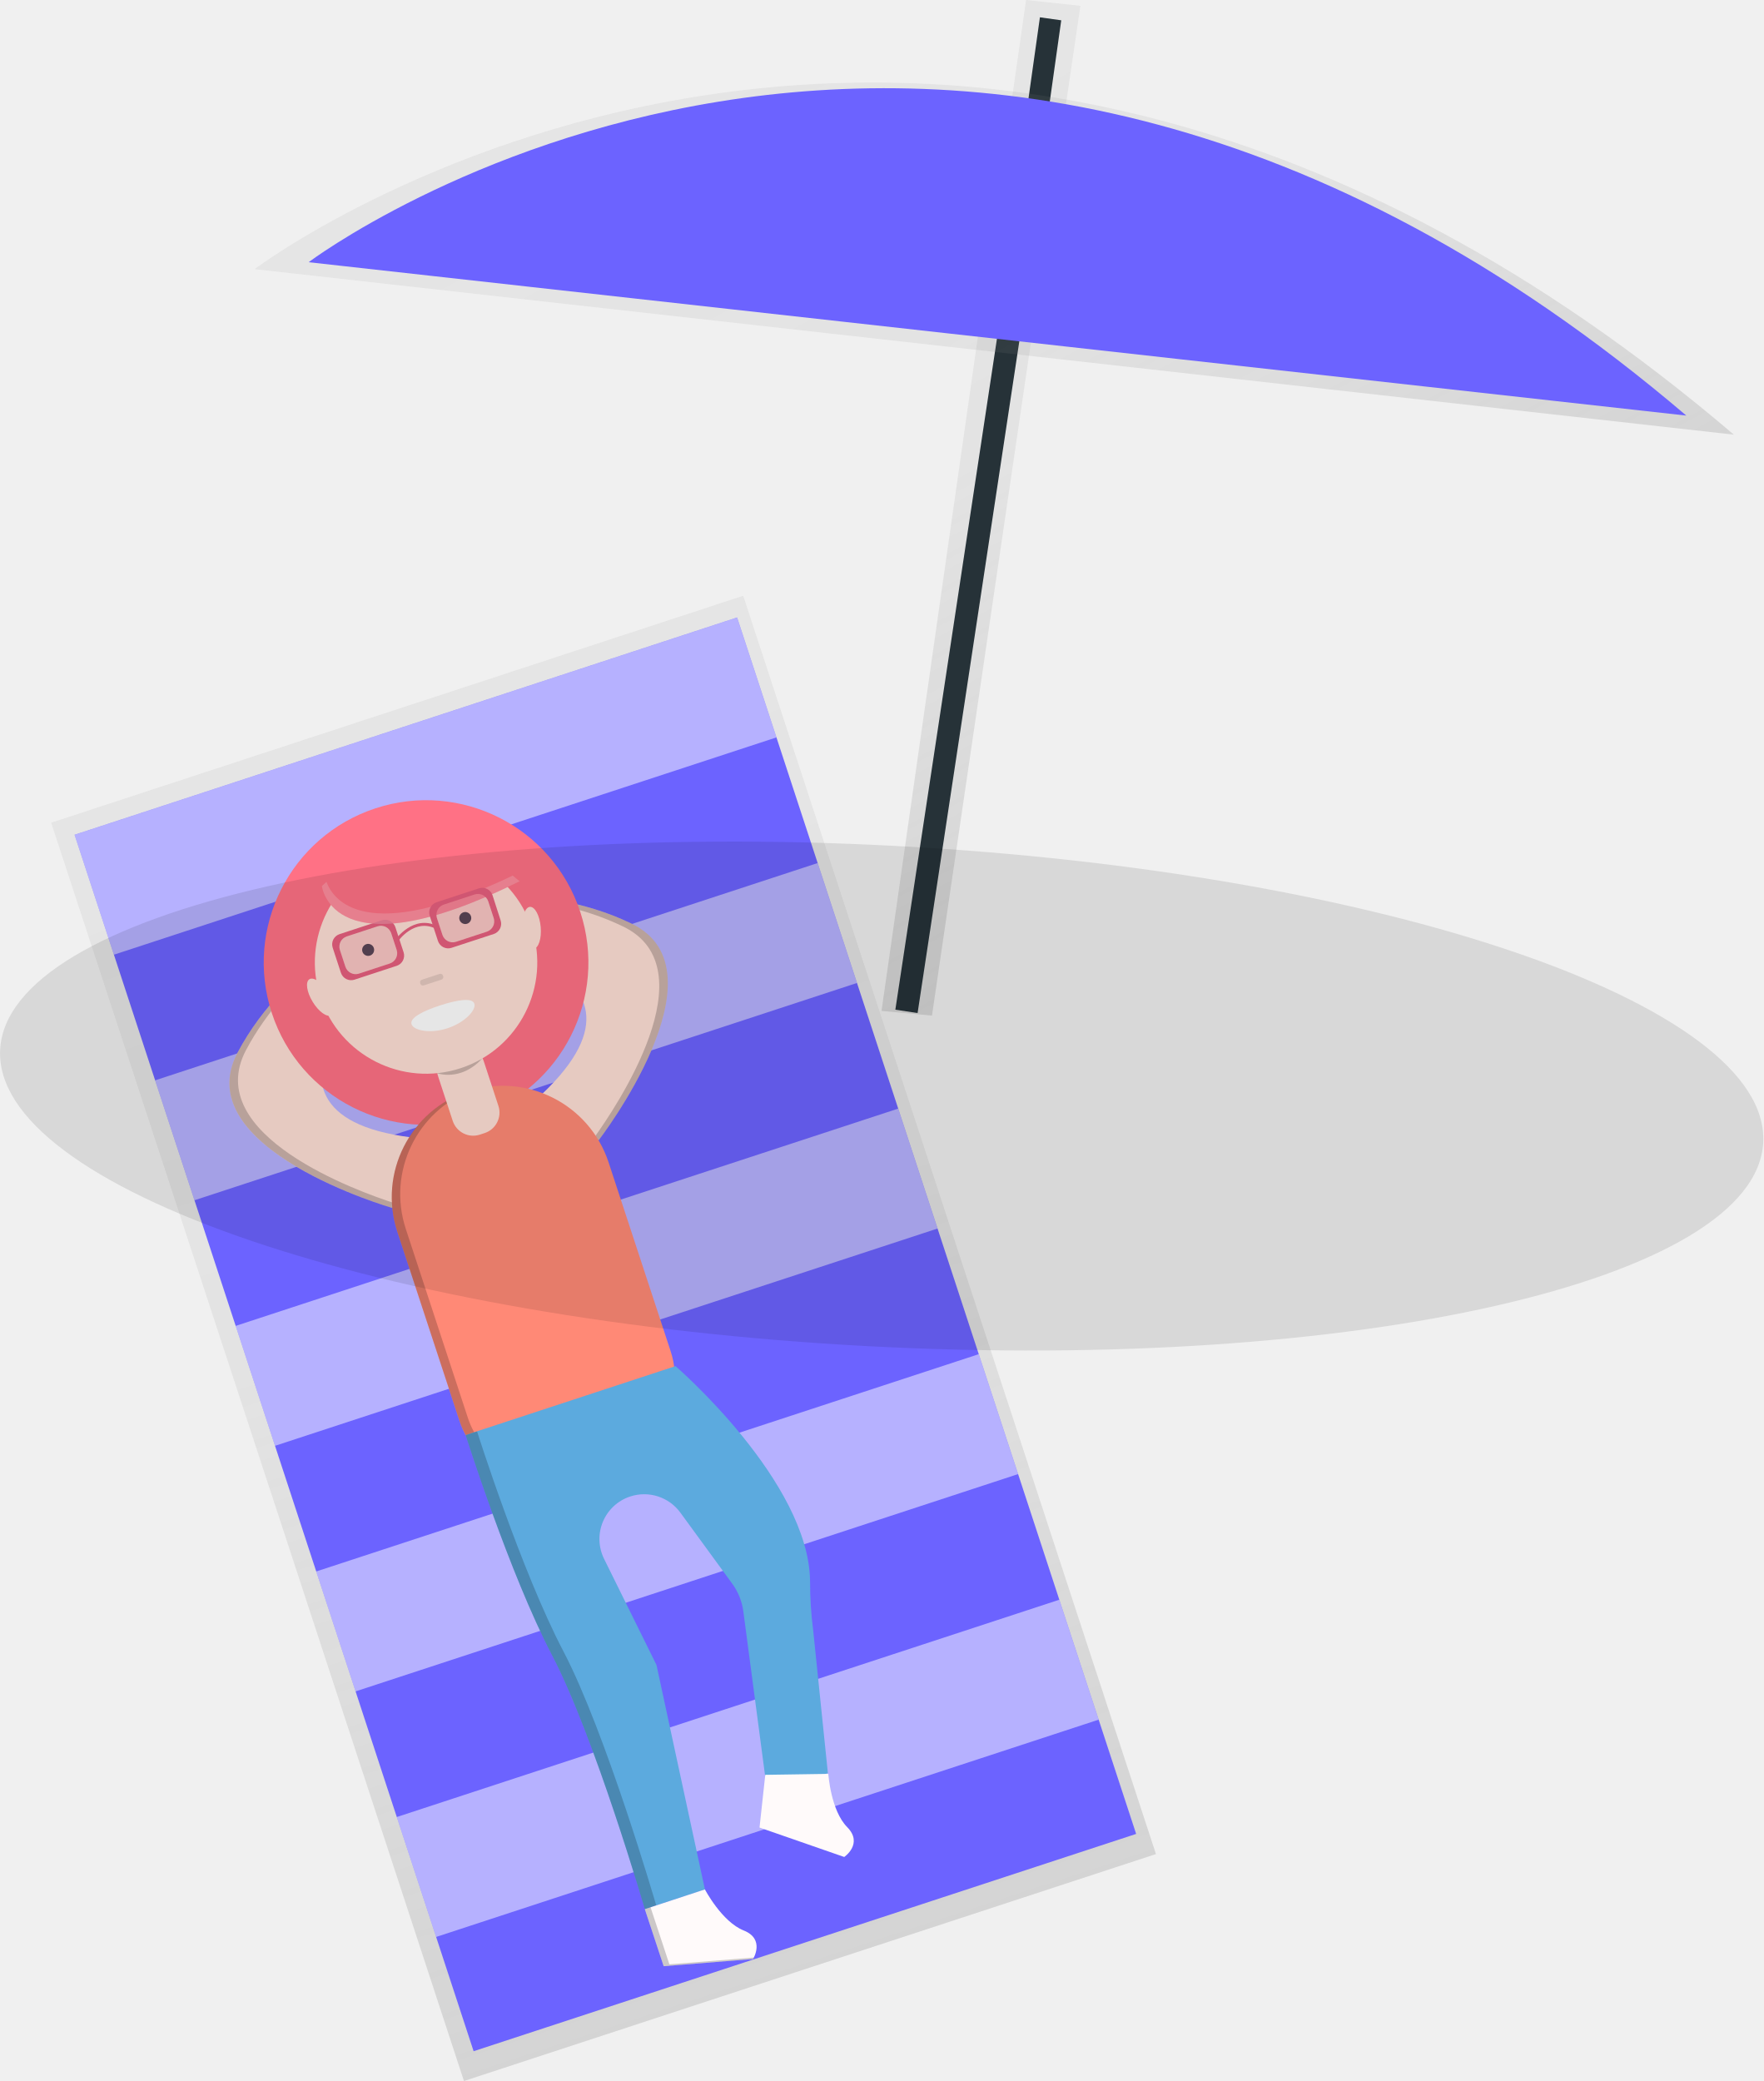
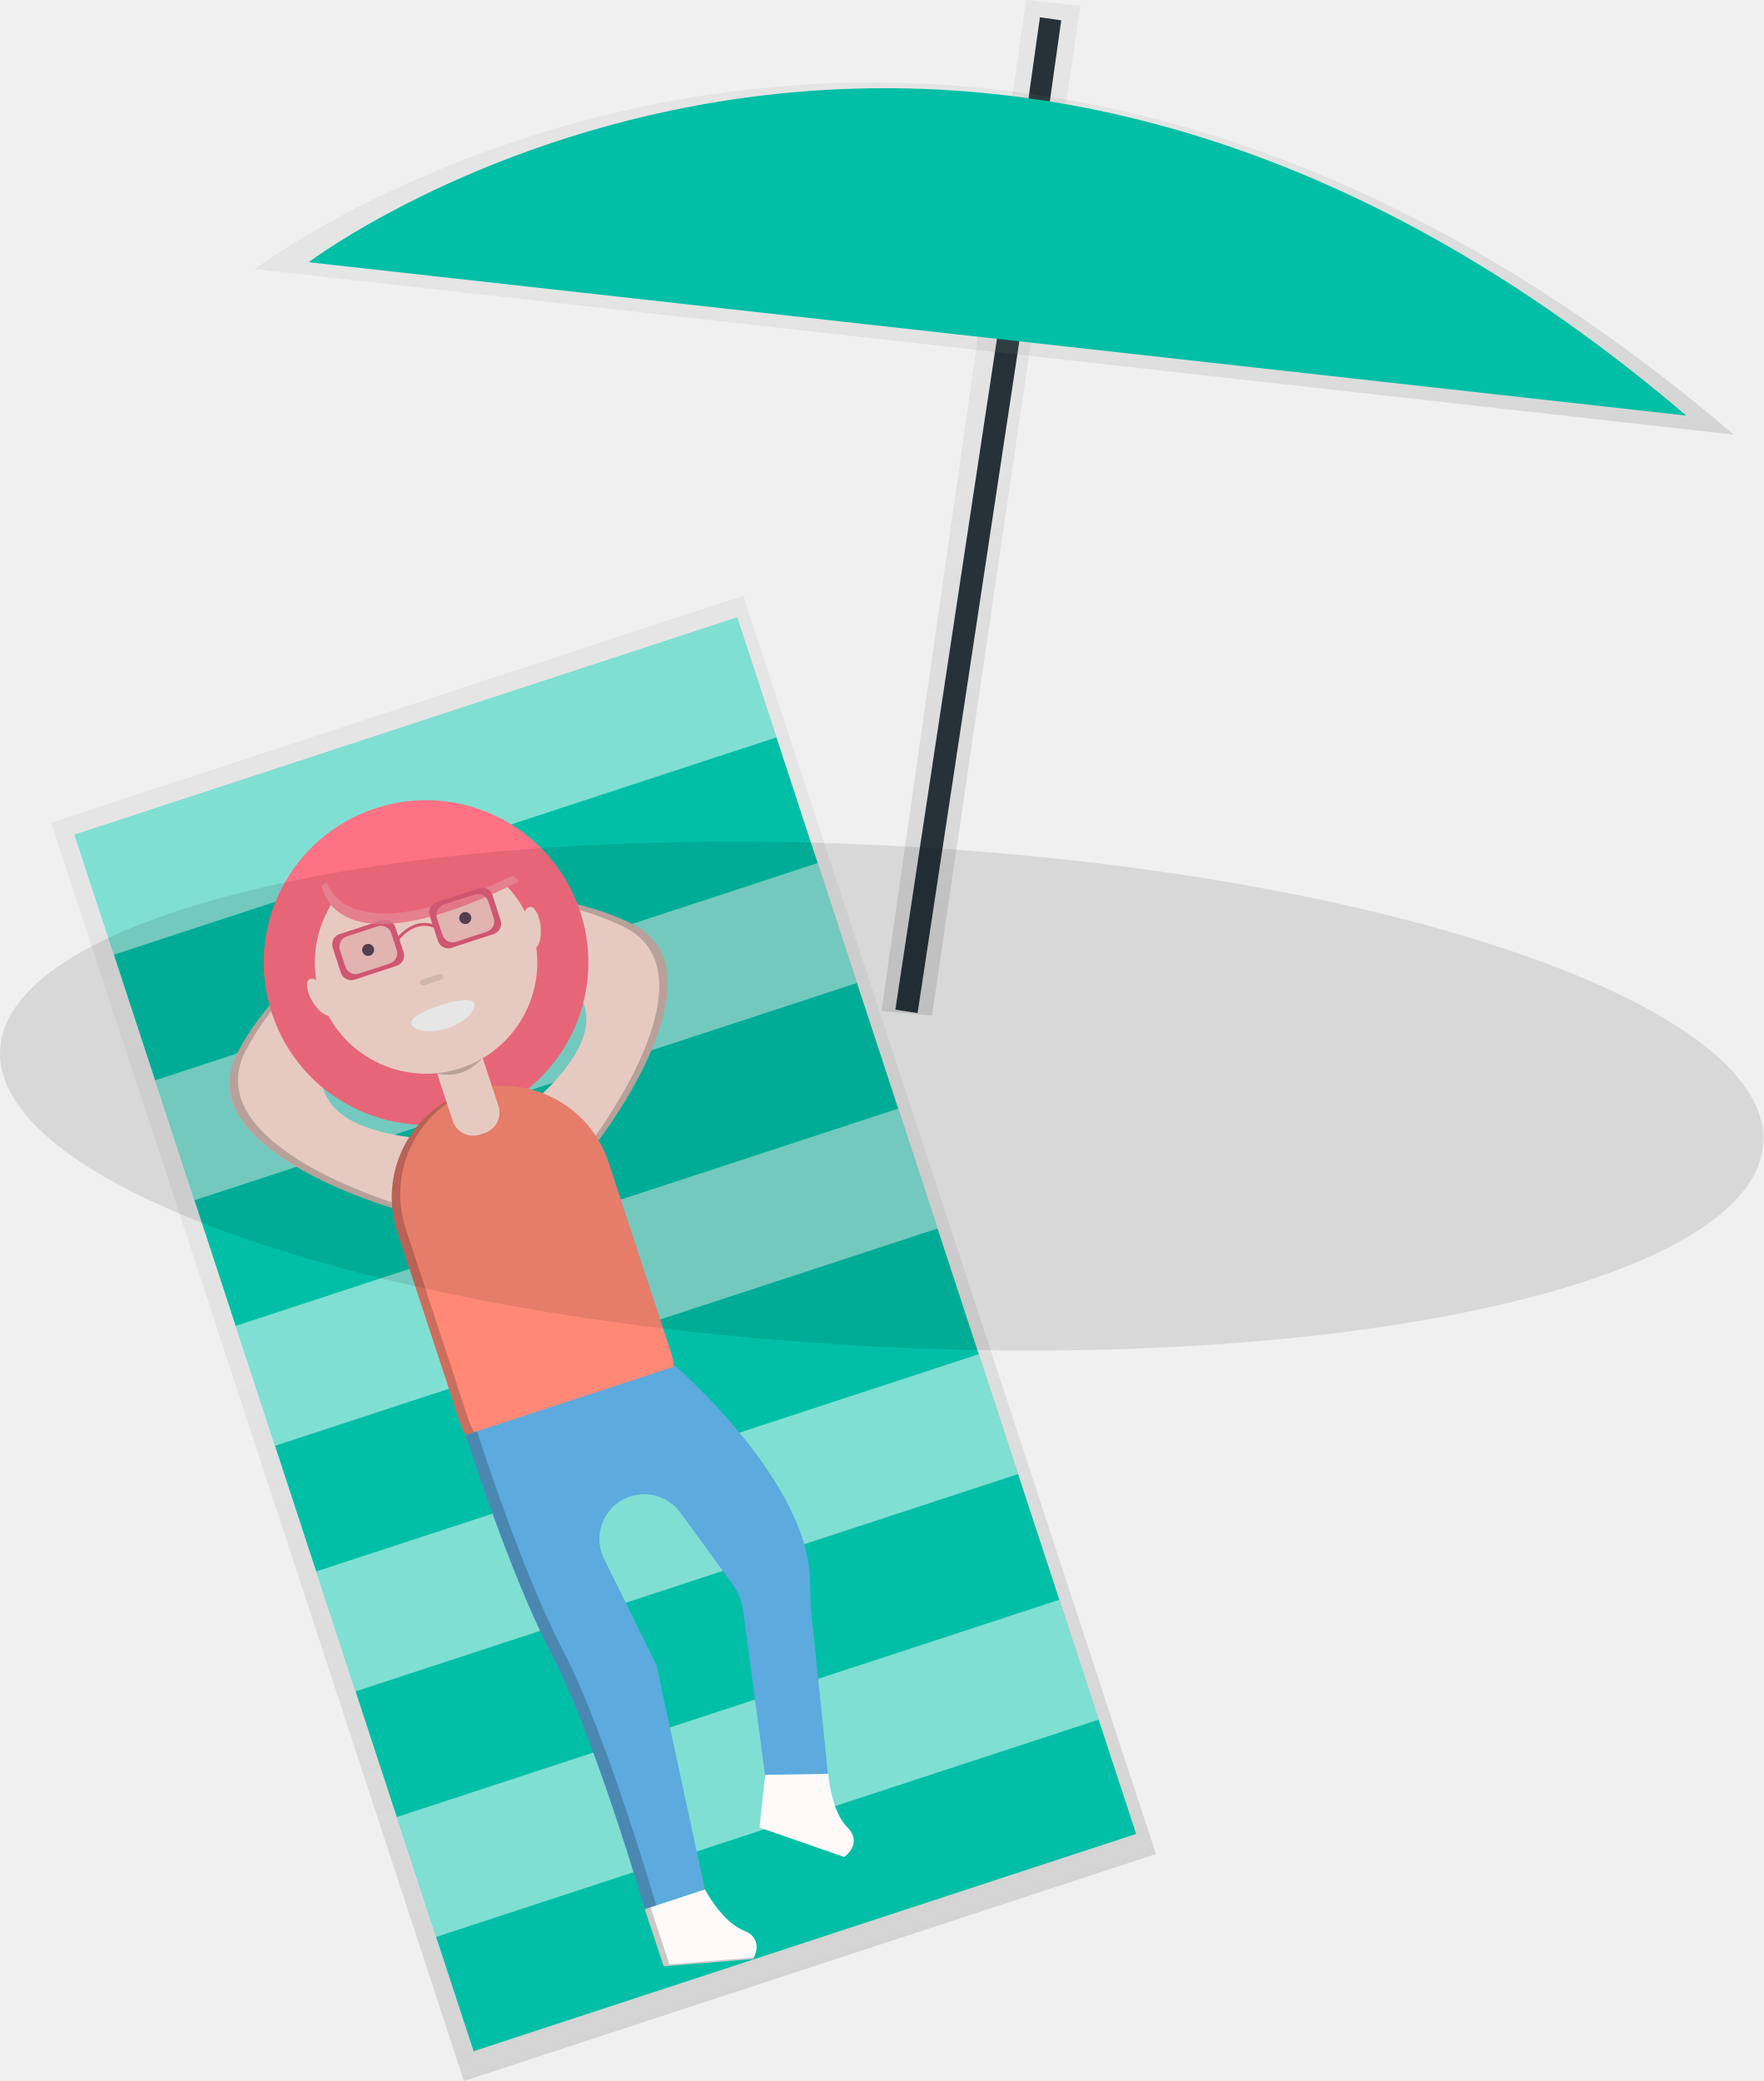
<svg xmlns="http://www.w3.org/2000/svg" xmlns:xlink="http://www.w3.org/1999/xlink" id="5d5c8886-ac11-4c34-803b-6feca69a11c2" data-name="Layer 1" width="655.21" height="773.33" viewBox="0 0 655.21 773.33">
  <defs>
    <linearGradient id="33e7054d-00bd-45f9-a6f1-f82c47d3320a" x1="632.2" y1="425.85" x2="632.2" y2="110.31" gradientTransform="matrix(0.88, -0.47, 0.47, 0.88, -319.42, 252.77)" gradientUnits="userSpaceOnUse">
      <stop offset="0" stop-color="gray" stop-opacity="0.25" />
      <stop offset="0.54" stop-color="gray" stop-opacity="0.12" />
      <stop offset="1" stop-color="gray" stop-opacity="0.1" />
    </linearGradient>
    <linearGradient id="b6cfe92d-c41f-4e64-8195-7c698e819d96" x1="664.16" y1="377.34" x2="664.16" y2="60.09" gradientTransform="matrix(0.88, -0.47, 0.47, 0.88, -47.02, 316.11)" xlink:href="#33e7054d-00bd-45f9-a6f1-f82c47d3320a" />
    <linearGradient id="b5361056-ea40-4102-ac4c-52b758be124c" x1="493.33" y1="829.29" x2="493.33" y2="337.18" gradientTransform="translate(-426.25 96.93) rotate(-18.16)" xlink:href="#33e7054d-00bd-45f9-a6f1-f82c47d3320a" />
  </defs>
  <polygon points="346.31 377.42 327.56 375.67 381.28 0 401.45 2.17 346.31 377.42" fill="url(#33e7054d-00bd-45f9-a6f1-f82c47d3320a)" />
  <rect x="471.48" y="274.82" width="323.98" height="8.36" transform="translate(-9.61 800.24) rotate(-81.39)" fill="#263238" />
  <line x1="383.36" y1="56.78" x2="390.38" y2="6.99" fill="none" stroke="#263238" stroke-miterlimit="10" stroke-width="8" />
  <path d="M916.65,224.85C620.35-27.9,367,163.34,367,163.34Z" transform="translate(-272.39 -63.33)" fill="url(#b6cfe92d-c41f-4e64-8195-7c698e819d96)" />
-   <path d="M899,217.77c-275.88-235.17-511.93-57-511.93-57Z" transform="translate(-272.39 -63.33)" fill="#6c63ff" />
+   <path d="M899,217.77c-275.88-235.17-511.93-57-511.93-57Z" transform="translate(-272.39 -63.33)" fill="#00bfa6" />
  <polygon points="19.03 305.73 34.15 351.83 49.99 400.13 65.11 446.23 80.95 494.53 96.07 540.63 111.92 588.93 127.04 635.03 142.88 683.33 158 729.43 172.4 773.34 429.53 689 415.13 645.09 400.01 598.99 384.17 550.69 369.05 504.59 353.2 456.29 338.08 410.19 322.24 361.9 307.12 315.79 291.28 267.5 276.16 221.4 19.03 305.73" fill="url(#b5361056-ea40-4102-ac4c-52b758be124c)" />
-   <rect x="367.78" y="321.33" width="259.09" height="475.75" transform="translate(-421.9 119.51) rotate(-18.16)" fill="#6c63ff" />
+   <rect x="367.78" y="321.33" width="259.09" height="475.75" transform="translate(-421.9 119.51) rotate(-18.16)" fill="#00bfa6" />
  <rect x="300.95" y="332.01" width="259.09" height="46.9" transform="translate(-361.73 88.54) rotate(-18.16)" fill="#fff" opacity="0.5" />
  <rect x="330.88" y="423.27" width="259.09" height="46.9" transform="translate(-388.68 102.41) rotate(-18.16)" fill="#fff" opacity="0.5" />
  <rect x="360.82" y="514.52" width="259.09" height="46.9" transform="translate(-415.64 116.29) rotate(-18.16)" fill="#fff" opacity="0.5" />
  <rect x="390.75" y="605.78" width="259.09" height="46.9" transform="translate(-442.59 130.16) rotate(-18.16)" fill="#fff" opacity="0.5" />
  <rect x="420.68" y="697.04" width="259.09" height="46.9" transform="translate(-469.54 144.03) rotate(-18.16)" fill="#fff" opacity="0.5" />
  <path d="M494.84,487.07s48.52-63,12.22-80.51-74.13-7.42-74.13-7.42l3.83,11.67s92.48,9.63,34.31,61.61Z" transform="translate(-272.39 -63.33)" fill="#ffe0d6" />
  <path d="M418.15,512.22s-76.42-22-57.53-57.63S416,404.71,416,404.71l3.83,11.67s-68.81,62.53,8.85,70Z" transform="translate(-272.39 -63.33)" fill="#ffe0d6" />
  <path d="M363.81,453.55c15.58-29.35,43.09-44.21,52.25-48.52l-.1-.32s-36.44,14.3-55.33,49.88,57.53,57.63,57.53,57.63l.73-1.8C406,506.26,347,485.29,363.81,453.55Z" transform="translate(-272.39 -63.33)" opacity="0.2" />
  <path d="M503.88,407.61c-29.94-14.42-60.91-10.1-70.84-8.15l-.1-.32s37.84-10.06,74.13,7.42-12.22,80.51-12.22,80.51l-1.66-1C501.13,475,536.26,423.2,503.88,407.61Z" transform="translate(-272.39 -63.33)" opacity="0.2" />
  <circle cx="430.71" cy="421.03" r="60.31" transform="translate(-382.16 91.87) rotate(-18.16)" fill="#ff7185" />
  <path d="M488.14,596.12h0C466.54,603.2,450,612.55,443,591l-23-70a41.44,41.44,0,0,1,26.38-52.14h0a41.44,41.44,0,0,1,52.14,26.38l23,70C528.57,586.79,509.73,589,488.14,596.12Z" transform="translate(-272.39 -63.33)" fill="#ff8976" />
  <g opacity="0.2">
    <path d="M491.32,595.07h0l-1.59.53c5.33-1.7,10.45-3.15,15-4.7C500.55,592.23,496,593.54,491.32,595.07Z" transform="translate(-272.39 -63.33)" />
    <path d="M446.14,589.91l-23-70A41.44,41.44,0,0,1,448,468.3c-.54.15-1.07.31-1.61.48h0A41.44,41.44,0,0,0,420,520.92l23,70c5.55,16.91,16.87,14.84,31.9,9.75C461.42,605,451.29,605.61,446.14,589.91Z" transform="translate(-272.39 -63.33)" />
  </g>
  <path d="M523.4,571s49.72,42.92,50,80.1a138.3,138.3,0,0,0,1.17,18.19l5.45,53-22.63,6.25-8.79-66.42a22.39,22.39,0,0,0-4.13-10.28L525.2,625.44a16.64,16.64,0,0,0-18.62-6h0a16.64,16.64,0,0,0-9.73,23.18l19.48,39.44,18,83.43L512,772.81s-18.76-64.37-34.51-94.46-32.09-81.74-32.09-81.74Z" transform="translate(-272.39 -63.33)" fill="#5caade" />
  <rect x="437.44" y="452.03" width="17.87" height="33.5" rx="8" ry="8" transform="translate(-396.26 99.13) rotate(-18.16)" fill="#ffe0d6" />
  <path d="M434.79,462.15s8.79,3.26,16.76-5.44" transform="translate(-272.39 -63.33)" opacity="0.2" />
  <circle cx="430.71" cy="421.03" r="41.32" transform="translate(-382.16 91.87) rotate(-18.16)" fill="#ffe0d6" />
  <path d="M392,392.59s3.73,32.86,73.47-1.77l-25.68-21-25.09,2.35Z" transform="translate(-272.39 -63.33)" fill="#ff7185" />
  <path d="M448.65,436.3c.77,2.34-3.49,7-9.93,9.13s-12.64.87-13.41-1.48,4.18-4.9,10.63-7S447.88,434,448.65,436.3Z" transform="translate(-272.39 -63.33)" fill="#fff" />
  <rect x="428.33" y="426.28" width="8.93" height="2.23" rx="1" ry="1" transform="translate(-384.04 92.84) rotate(-18.16)" opacity="0.1" />
  <circle cx="409.19" cy="416.33" r="2.23" transform="translate(-381.77 84.93) rotate(-18.16)" fill="#383f4d" />
  <circle cx="445.27" cy="404.5" r="2.23" transform="translate(-376.28 95.58) rotate(-18.16)" fill="#383f4d" />
  <path d="M396,415.47l3.07,9.37a4,4,0,0,0,5,2.56l15.74-5.16a4,4,0,0,0,2.56-5l-3.07-9.37a4,4,0,0,0-5-2.56l-15.74,5.16A4,4,0,0,0,396,415.47Zm21.24,5.92-11.5,3.77a4,4,0,0,1-5-2.56l-2.06-6.29a4,4,0,0,1,2.56-5l11.5-3.77a4,4,0,0,1,5,2.56l2.06,6.29A4,4,0,0,1,417.22,421.39Z" transform="translate(-272.39 -63.33)" fill="#e75f7e" />
  <rect x="399.14" y="408.51" width="20.1" height="15.63" rx="3.58" ry="3.58" transform="translate(-381.77 84.93) rotate(-18.16)" fill="#e75f7e" opacity="0.2" />
  <path d="M420.28,413.14l-1-.58c.06-.09,6.77-9.54,15.59-5.08l-.5,1C426.5,404.48,420.49,412.8,420.28,413.14Z" transform="translate(-272.39 -63.33)" fill="#e75f7e" />
  <ellipse cx="469.97" cy="408.15" rx="3.35" ry="7.82" transform="translate(-305.98 -21.1) rotate(-4.97)" fill="#ffe0d6" />
  <ellipse cx="391.45" cy="433.9" rx="3.35" ry="7.82" transform="translate(-440.99 203.67) rotate(-31.35)" fill="#ffe0d6" />
  <path d="M393.7,391.06,392,392.59s3.73,32.86,73.47-1.77l-2.57-2.1C408.11,414.93,396.19,397.77,393.7,391.06Z" transform="translate(-272.39 -63.33)" fill="#fff" opacity="0.2" />
  <path d="M432.06,403.64l3.07,9.37a4,4,0,0,0,5,2.56l15.74-5.16a4,4,0,0,0,2.56-5L455.4,396a4,4,0,0,0-5-2.56l-15.74,5.16A4,4,0,0,0,432.06,403.64Zm21.24,5.92-11.5,3.77a4,4,0,0,1-5-2.56l-2.06-6.29a4,4,0,0,1,2.56-5l11.5-3.77a4,4,0,0,1,5,2.56l2.06,6.29A4,4,0,0,1,453.29,409.56Z" transform="translate(-272.39 -63.33)" fill="#e75f7e" />
  <rect x="435.22" y="396.68" width="20.1" height="15.63" rx="3.58" ry="3.58" transform="translate(-376.28 95.58) rotate(-18.16)" fill="#e75f7e" opacity="0.2" />
  <g opacity="0.2">
    <path d="M481.75,677c-15.75-30.09-32.09-81.74-32.09-81.74l-4.24,1.39s16.34,51.64,32.09,81.74S512,772.81,512,772.81l4.24-1.39S497.49,707.05,481.75,677Z" transform="translate(-272.39 -63.33)" />
  </g>
  <path d="M512,772.81,519,794l33.21-2.67s4.63-7.39-3.48-10.61-14.41-15.26-14.41-15.26Z" transform="translate(-272.39 -63.33)" fill="snow" />
  <path d="M556.75,722.88l-2.13,19.59,31.47,10.94s7.21-4.9,1.09-11.11-7-19.77-7-19.77Z" transform="translate(-272.39 -63.33)" fill="snow" />
  <path d="M514.13,772.12l-2.12.7L519,794l33.21-2.67s.13-.2.3-.55l-31.39,2.52Z" transform="translate(-272.39 -63.33)" opacity="0.2" />
  <ellipse cx="600" cy="470.63" rx="93.09" ry="328.02" transform="translate(-173.97 981.68) rotate(-86.98)" opacity="0.1" />
</svg>
